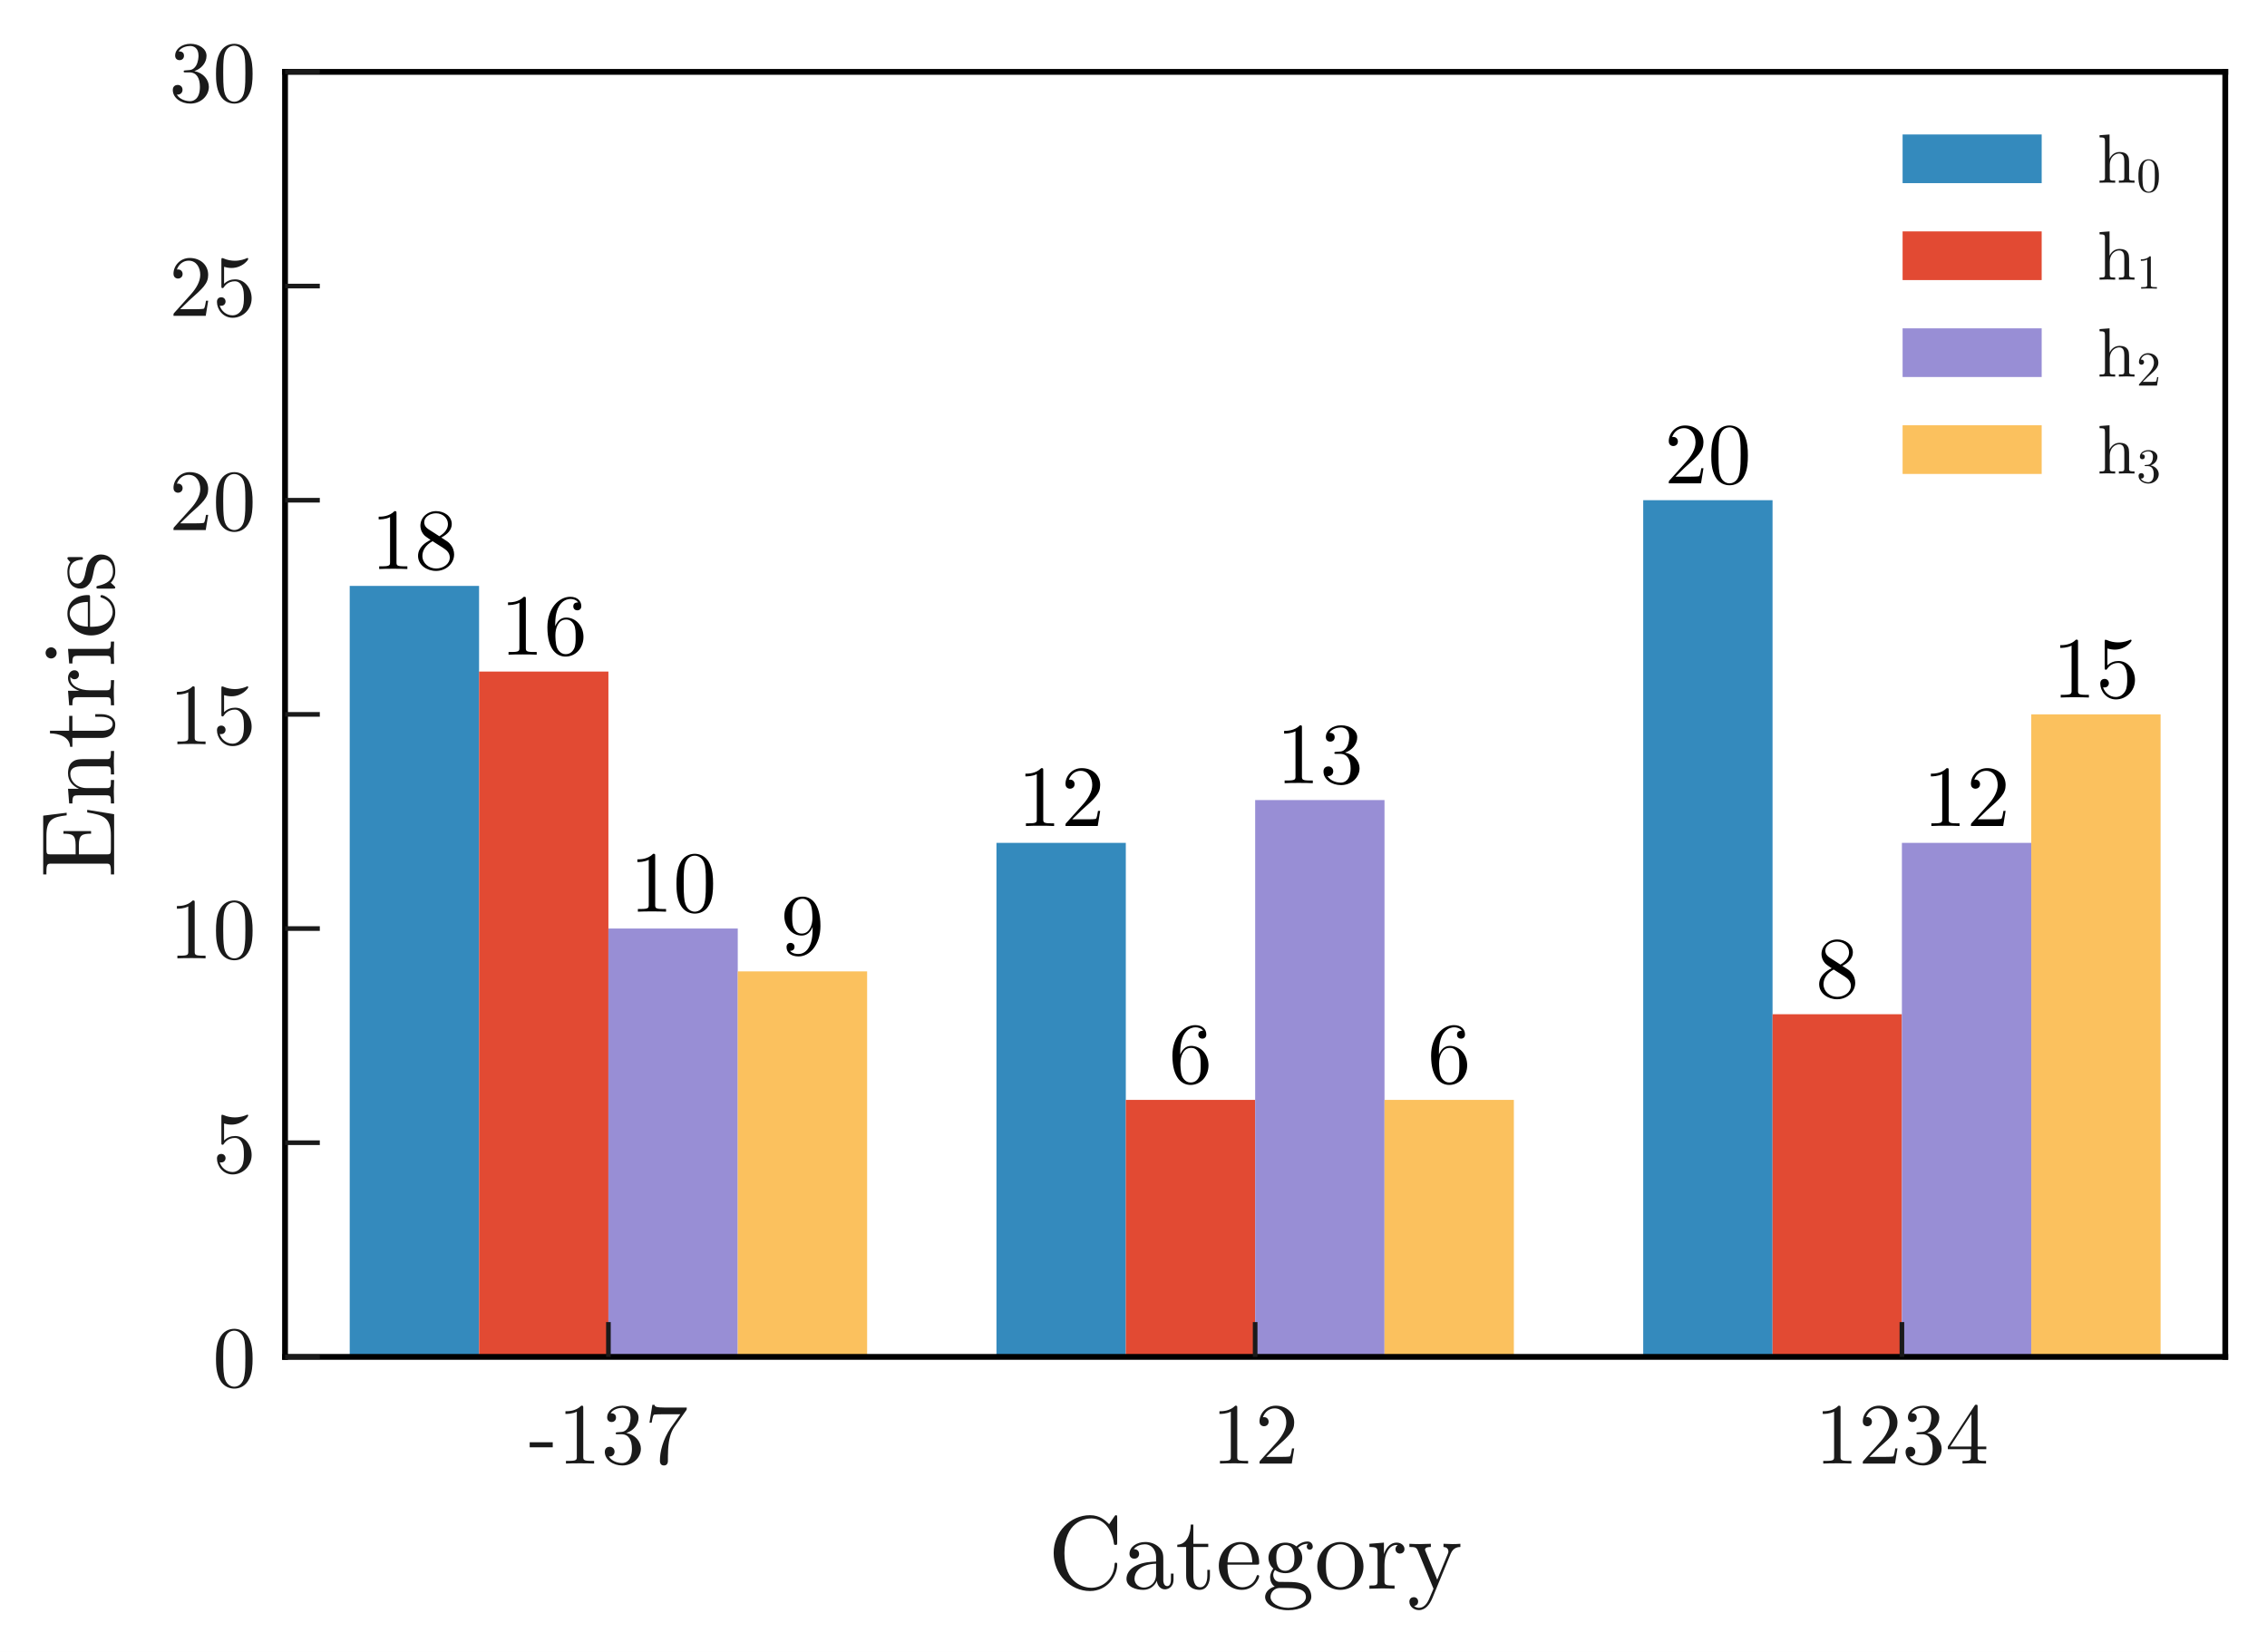
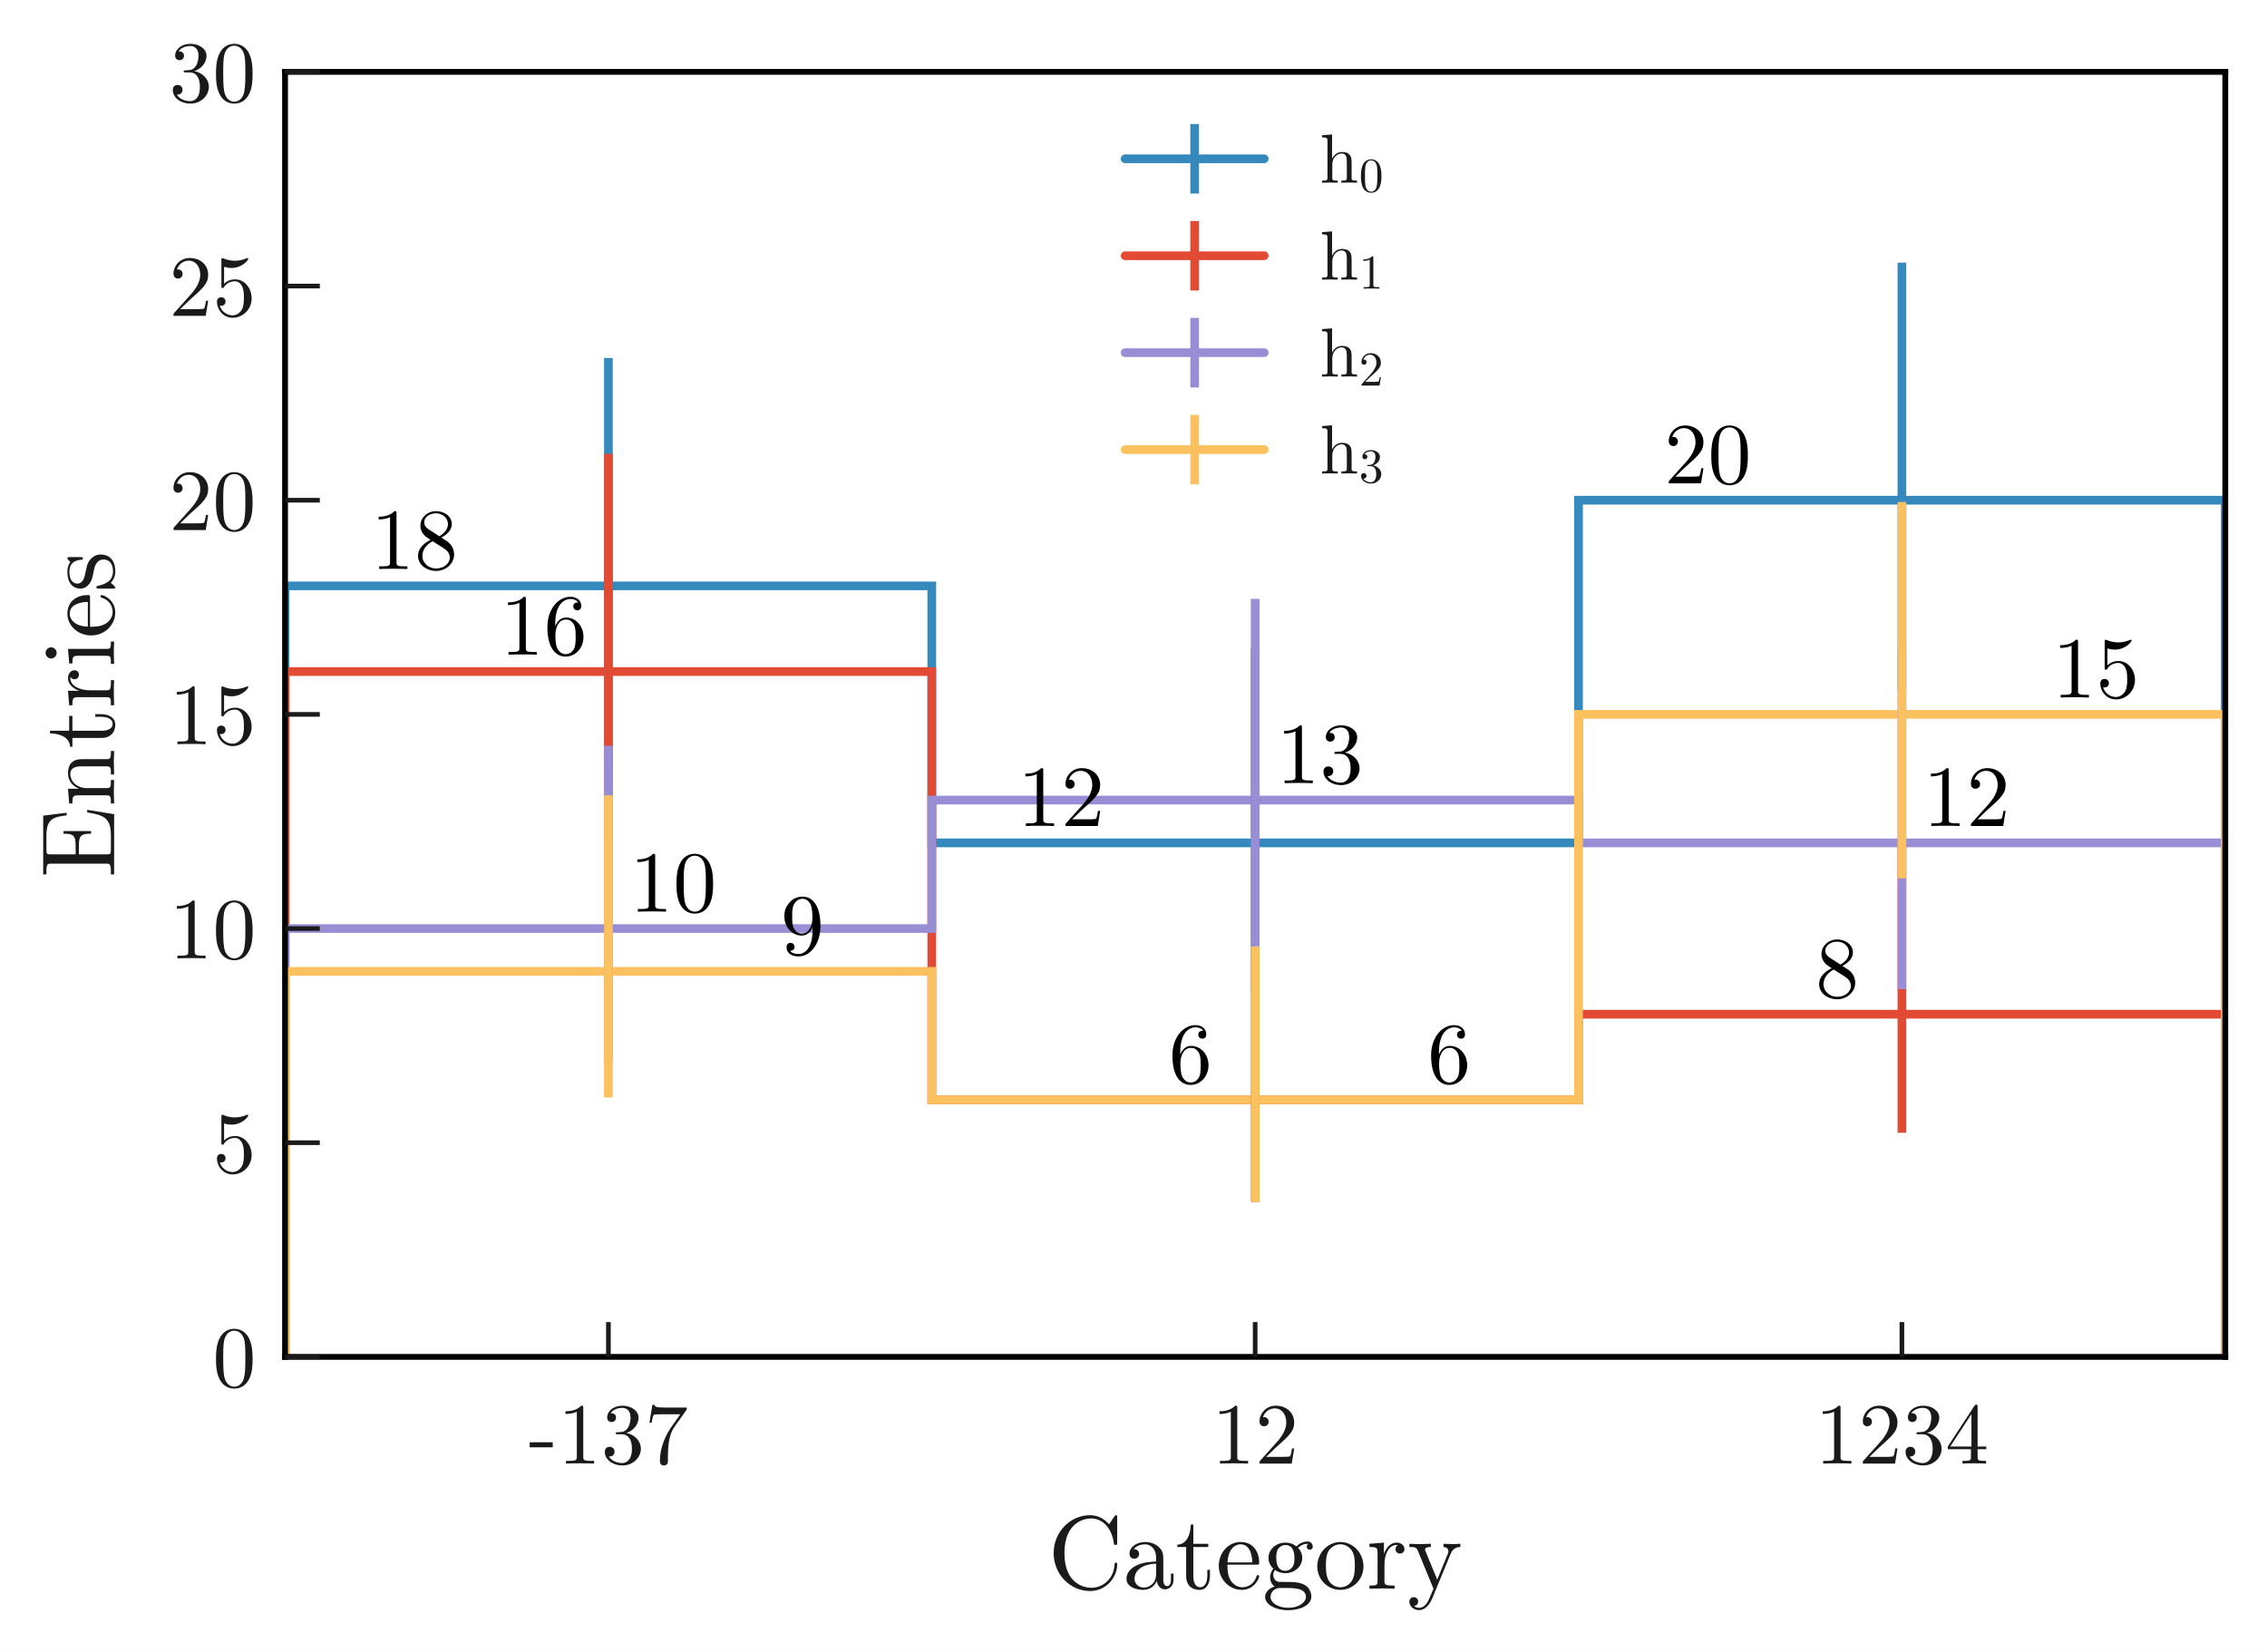
<svg xmlns="http://www.w3.org/2000/svg" xmlns:xlink="http://www.w3.org/1999/xlink" width="391.186pt" height="285.084pt" viewBox="0 0 391.186 285.084" version="1.1">
  <defs>
    <style type="text/css">*{stroke-linejoin: round; stroke-linecap: butt}</style>
  </defs>
  <g id="figure_1">
    <g id="patch_1">
      <path d="M 0 285.084  L 391.186 285.084  L 391.186 0  L 0 0  z " style="fill: #ffffff" />
    </g>
    <g id="axes_1">
      <g id="patch_2">
        <path d="M 49.186 234.165  L 383.986 234.165  L 383.986 12.405  L 49.186 12.405  z " style="fill: #ffffff" />
      </g>
      <g id="patch_3">
-         <path d="M 60.346 234.165  L 82.666 234.165  L 82.666 101.109  L 60.346 101.109  z " clip-path="url(#p1857f18e37)" style="fill: #348abd" />
+         <path d="M 49.186 234.165  L 49.186 101.109  L 160.786 101.109  L 160.786 145.461  L 272.386 145.461  L 272.386 86.325  L 383.986 86.325  L 383.986 234.165  " clip-path="url(#p1857f18e37)" style="fill: none; stroke: #348abd; stroke-width: 1.5; stroke-linejoin: miter" />
      </g>
      <g id="patch_4">
-         <path d="M 171.946 234.165  L 194.266 234.165  L 194.266 145.461  L 171.946 145.461  z " clip-path="url(#p1857f18e37)" style="fill: #348abd" />
+         <path d="M 49.186 234.165  L 49.186 115.893  L 160.786 115.893  L 160.786 189.813  L 272.386 189.813  L 272.386 175.029  L 383.986 175.029  L 383.986 234.165  " clip-path="url(#p1857f18e37)" style="fill: none; stroke: #e24a33; stroke-width: 1.5; stroke-linejoin: miter" />
      </g>
      <g id="patch_5">
-         <path d="M 283.546 234.165  L 305.866 234.165  L 305.866 86.325  L 283.546 86.325  z " clip-path="url(#p1857f18e37)" style="fill: #348abd" />
+         <path d="M 49.186 234.165  L 49.186 160.245  L 160.786 160.245  L 160.786 138.069  L 272.386 138.069  L 272.386 145.461  L 383.986 145.461  L 383.986 234.165  " clip-path="url(#p1857f18e37)" style="fill: none; stroke: #988ed5; stroke-width: 1.5; stroke-linejoin: miter" />
      </g>
      <g id="patch_6">
-         <path d="M 82.666 234.165  L 104.986 234.165  L 104.986 115.893  L 82.666 115.893  z " clip-path="url(#p1857f18e37)" style="fill: #e24a33" />
-       </g>
+         <path d="M 49.186 234.165  L 49.186 167.637  L 160.786 167.637  L 160.786 189.813  L 272.386 189.813  L 272.386 123.285  L 383.986 123.285  L 383.986 234.165  " clip-path="url(#p1857f18e37)" style="fill: none; stroke: #fbc15e; stroke-width: 1.5; stroke-linejoin: miter" />
+       </g>
+       <g id="LineCollection_1">
+         <path d="M 104.986 132.177  L 104.986 61.777  " clip-path="url(#p1857f18e37)" style="fill: none; stroke: #348abd; stroke-width: 1.5" />
+         <path d="M 216.586 170.707  L 216.586 111.755  " clip-path="url(#p1857f18e37)" style="fill: none; stroke: #348abd; stroke-width: 1.5" />
+         <path d="M 328.186 119.105  L 328.186 45.326  " clip-path="url(#p1857f18e37)" style="fill: none; stroke: #348abd; stroke-width: 1.5" />
+       </g>
+       <g id="LineCollection_2" />
+       <g id="LineCollection_3">
+         <path d="M 104.986 145.15  L 104.986 78.319  " clip-path="url(#p1857f18e37)" style="fill: none; stroke: #e24a33; stroke-width: 1.5" />
+         <path d="M 216.586 207.406  L 216.586 163.323  " clip-path="url(#p1857f18e37)" style="fill: none; stroke: #e24a33; stroke-width: 1.5" />
+         <path d="M 328.186 195.493  L 328.186 145.867  " clip-path="url(#p1857f18e37)" style="fill: none; stroke: #e24a33; stroke-width: 1.5" />
+       </g>
+       <g id="LineCollection_4" />
+       <g id="LineCollection_5">
+         <path d="M 104.986 183.225  L 104.986 128.704  " clip-path="url(#p1857f18e37)" style="fill: none; stroke: #988ed5; stroke-width: 1.5" />
+         <path d="M 216.586 164.375  L 216.586 103.345  " clip-path="url(#p1857f18e37)" style="fill: none; stroke: #988ed5; stroke-width: 1.5" />
+         <path d="M 328.186 170.707  L 328.186 111.755  " clip-path="url(#p1857f18e37)" style="fill: none; stroke: #988ed5; stroke-width: 1.5" />
+       </g>
+       <g id="LineCollection_6" />
+       <g id="LineCollection_7">
+         <path d="M 104.986 189.396  L 104.986 137.255  " clip-path="url(#p1857f18e37)" style="fill: none; stroke: #fbc15e; stroke-width: 1.5" />
+         <path d="M 216.586 207.406  L 216.586 163.323  " clip-path="url(#p1857f18e37)" style="fill: none; stroke: #fbc15e; stroke-width: 1.5" />
+         <path d="M 328.186 151.592  L 328.186 86.63  " clip-path="url(#p1857f18e37)" style="fill: none; stroke: #fbc15e; stroke-width: 1.5" />
+       </g>
+       <g id="LineCollection_8" />
+       <g id="line2d_1" />
+       <g id="line2d_2" />
+       <g id="line2d_3" />
+       <g id="line2d_4" />
+       <g id="line2d_5" />
+       <g id="line2d_6" />
+       <g id="line2d_7" />
+       <g id="line2d_8" />
      <g id="patch_7">
-         <path d="M 194.266 234.165  L 216.586 234.165  L 216.586 189.813  L 194.266 189.813  z " clip-path="url(#p1857f18e37)" style="fill: #e24a33" />
+         <path d="M 49.186 234.165  L 49.186 12.405  " style="fill: none; stroke: #000000; stroke-linejoin: miter; stroke-linecap: square" />
      </g>
      <g id="patch_8">
-         <path d="M 305.866 234.165  L 328.186 234.165  L 328.186 175.029  L 305.866 175.029  z " clip-path="url(#p1857f18e37)" style="fill: #e24a33" />
+         <path d="M 383.986 234.165  L 383.986 12.405  " style="fill: none; stroke: #000000; stroke-linejoin: miter; stroke-linecap: square" />
      </g>
      <g id="patch_9">
-         <path d="M 104.986 234.165  L 127.306 234.165  L 127.306 160.245  L 104.986 160.245  z " clip-path="url(#p1857f18e37)" style="fill: #988ed5" />
+         <path d="M 49.186 234.165  L 383.986 234.165  " style="fill: none; stroke: #000000; stroke-linejoin: miter; stroke-linecap: square" />
      </g>
      <g id="patch_10">
-         <path d="M 216.586 234.165  L 238.906 234.165  L 238.906 138.069  L 216.586 138.069  z " clip-path="url(#p1857f18e37)" style="fill: #988ed5" />
-       </g>
-       <g id="patch_11">
-         <path d="M 328.186 234.165  L 350.506 234.165  L 350.506 145.461  L 328.186 145.461  z " clip-path="url(#p1857f18e37)" style="fill: #988ed5" />
-       </g>
-       <g id="patch_12">
-         <path d="M 127.306 234.165  L 149.626 234.165  L 149.626 167.637  L 127.306 167.637  z " clip-path="url(#p1857f18e37)" style="fill: #fbc15e" />
-       </g>
-       <g id="patch_13">
-         <path d="M 238.906 234.165  L 261.226 234.165  L 261.226 189.813  L 238.906 189.813  z " clip-path="url(#p1857f18e37)" style="fill: #fbc15e" />
-       </g>
-       <g id="patch_14">
-         <path d="M 350.506 234.165  L 372.826 234.165  L 372.826 123.285  L 350.506 123.285  z " clip-path="url(#p1857f18e37)" style="fill: #fbc15e" />
-       </g>
-       <g id="patch_15">
-         <path d="M 49.186 234.165  L 49.186 12.405  " style="fill: none; stroke: #000000; stroke-linejoin: miter; stroke-linecap: square" />
-       </g>
-       <g id="patch_16">
-         <path d="M 383.986 234.165  L 383.986 12.405  " style="fill: none; stroke: #000000; stroke-linejoin: miter; stroke-linecap: square" />
-       </g>
-       <g id="patch_17">
-         <path d="M 49.186 234.165  L 383.986 234.165  " style="fill: none; stroke: #000000; stroke-linejoin: miter; stroke-linecap: square" />
-       </g>
-       <g id="patch_18">
        <path d="M 49.186 12.405  L 383.986 12.405  " style="fill: none; stroke: #000000; stroke-linejoin: miter; stroke-linecap: square" />
      </g>
      <g id="matplotlib.axis_1">
        <g id="xtick_1">
-           <g id="line2d_1">
+           <g id="line2d_9">
            <defs>
              <path id="m8dec1b3d1d" d="M 0 0  L 0 -6  " style="stroke: #1a1a1a; stroke-width: 0.8" />
            </defs>
            <g>
              <use xlink:href="#m8dec1b3d1d" x="104.986" y="234.165" style="fill: #1a1a1a; stroke: #1a1a1a; stroke-width: 0.8" />
            </g>
          </g>
          <g id="text_1">
            <g style="fill: #1a1a1a" transform="translate(91.23898 252.5764) scale(0.15 -0.15)">
              <defs>
                <path id="LatinModernMath-Regular-2d" d="M 1766 1197  L 1766 1568  L 70 1568  L 70 1197  L 1766 1197  z " transform="scale(0.015625)" />
                <path id="LatinModernMath-Regular-31" d="M 2682 0  L 2682 198  L 2477 198  C 1901 198 1882 269 1882 506  L 1882 4096  C 1882 4250 1882 4262 1734 4262  C 1338 3853 774 3853 570 3853  L 570 3654  C 698 3654 1075 3654 1408 3821  L 1408 506  C 1408 275 1389 198 813 198  L 608 198  L 608 0  C 832 19 1389 19 1645 19  C 1901 19 2458 19 2682 0  z " transform="scale(0.015625)" />
                <path id="LatinModernMath-Regular-33" d="M 2925 1094  C 2925 1619 2522 2118 1856 2253  C 2381 2426 2752 2874 2752 3379  C 2752 3904 2189 4262 1574 4262  C 928 4262 442 3878 442 3392  C 442 3181 582 3059 768 3059  C 966 3059 1094 3200 1094 3386  C 1094 3706 794 3706 698 3706  C 896 4019 1318 4102 1549 4102  C 1811 4102 2163 3962 2163 3386  C 2163 3309 2150 2938 1984 2656  C 1792 2349 1574 2330 1414 2323  C 1363 2317 1210 2304 1165 2304  C 1114 2298 1069 2291 1069 2227  C 1069 2157 1114 2157 1222 2157  L 1504 2157  C 2029 2157 2266 1722 2266 1094  C 2266 224 1824 38 1542 38  C 1267 38 787 147 563 525  C 787 493 986 634 986 877  C 986 1107 813 1235 627 1235  C 474 1235 269 1146 269 864  C 269 282 864 -141 1562 -141  C 2342 -141 2925 442 2925 1094  z " transform="scale(0.015625)" />
                <path id="LatinModernMath-Regular-37" d="M 3104 4122  L 1549 4122  C 768 4122 755 4205 730 4326  L 570 4326  L 358 3008  L 518 3008  C 538 3110 595 3514 678 3590  C 723 3629 1222 3629 1306 3629  L 2630 3629  L 1914 2618  C 1338 1754 1126 864 1126 211  C 1126 147 1126 -141 1421 -141  C 1715 -141 1715 147 1715 211  L 1715 538  C 1715 890 1734 1242 1786 1587  C 1811 1734 1901 2285 2182 2682  L 3046 3898  C 3104 3974 3104 3987 3104 4122  z " transform="scale(0.015625)" />
              </defs>
              <use xlink:href="#LatinModernMath-Regular-2d" />
              <use xlink:href="#LatinModernMath-Regular-31" x="33.3" />
              <use xlink:href="#LatinModernMath-Regular-33" x="83.3" />
              <use xlink:href="#LatinModernMath-Regular-37" x="133.3" />
            </g>
          </g>
        </g>
        <g id="xtick_2">
-           <g id="line2d_2">
+           <g id="line2d_10">
            <g>
              <use xlink:href="#m8dec1b3d1d" x="216.586" y="234.165" style="fill: #1a1a1a; stroke: #1a1a1a; stroke-width: 0.8" />
            </g>
          </g>
          <g id="text_2">
            <g style="fill: #1a1a1a" transform="translate(209.0863 252.5764) scale(0.15 -0.15)">
              <defs>
                <path id="LatinModernMath-Regular-32" d="M 2874 1114  L 2714 1114  C 2682 922 2637 640 2573 544  C 2528 493 2106 493 1965 493  L 813 493  L 1491 1152  C 2490 2035 2874 2381 2874 3021  C 2874 3750 2298 4262 1517 4262  C 794 4262 320 3674 320 3104  C 320 2746 640 2746 659 2746  C 768 2746 992 2822 992 3085  C 992 3251 877 3418 653 3418  C 602 3418 589 3418 570 3411  C 717 3827 1062 4064 1434 4064  C 2016 4064 2291 3546 2291 3021  C 2291 2509 1971 2003 1619 1606  L 390 237  C 320 166 320 154 320 0  L 2694 0  L 2874 1114  z " transform="scale(0.015625)" />
              </defs>
              <use xlink:href="#LatinModernMath-Regular-31" />
              <use xlink:href="#LatinModernMath-Regular-32" x="50" />
            </g>
          </g>
        </g>
        <g id="xtick_3">
-           <g id="line2d_3">
+           <g id="line2d_11">
            <g>
              <use xlink:href="#m8dec1b3d1d" x="328.186" y="234.165" style="fill: #1a1a1a; stroke: #1a1a1a; stroke-width: 0.8" />
            </g>
          </g>
          <g id="text_3">
            <g style="fill: #1a1a1a" transform="translate(313.1862 252.5764) scale(0.15 -0.15)">
              <defs>
                <path id="LatinModernMath-Regular-34" d="M 3014 1056  L 3014 1254  L 2374 1254  L 2374 4166  C 2374 4294 2374 4333 2272 4333  C 2214 4333 2195 4333 2144 4256  L 179 1254  L 179 1056  L 1882 1056  L 1882 499  C 1882 269 1869 198 1395 198  L 1261 198  L 1261 0  C 1523 19 1856 19 2125 19  C 2394 19 2733 19 2995 0  L 2995 198  L 2861 198  C 2387 198 2374 269 2374 499  L 2374 1056  L 3014 1056  z M 1920 1254  L 358 1254  L 1920 3642  L 1920 1254  z " transform="scale(0.015625)" />
              </defs>
              <use xlink:href="#LatinModernMath-Regular-31" />
              <use xlink:href="#LatinModernMath-Regular-32" x="50" />
              <use xlink:href="#LatinModernMath-Regular-33" x="100" />
              <use xlink:href="#LatinModernMath-Regular-34" x="150" />
            </g>
          </g>
        </g>
        <g id="text_4">
          <g style="fill: #1a1a1a" transform="translate(180.8098 274.1773) scale(0.18 -0.18)">
            <defs>
              <path id="LatinModernMath-Regular-43" d="M 4256 1491  C 4256 1555 4256 1600 4173 1600  C 4102 1600 4102 1562 4096 1498  C 4045 582 3360 58 2662 58  C 2272 58 1018 275 1018 2182  C 1018 4096 2266 4314 2656 4314  C 3354 4314 3923 3731 4051 2797  C 4064 2707 4064 2688 4154 2688  C 4256 2688 4256 2707 4256 2842  L 4256 4358  C 4256 4467 4256 4512 4186 4512  C 4160 4512 4134 4512 4083 4435  L 3763 3962  C 3526 4192 3200 4512 2586 4512  C 1389 4512 358 3494 358 2189  C 358 864 1395 -141 2586 -141  C 3629 -141 4256 749 4256 1491  z " transform="scale(0.015625)" />
              <path id="LatinModernMath-Regular-61" d="M 3091 570  L 3091 928  L 2931 928  L 2931 570  C 2931 198 2771 160 2701 160  C 2490 160 2464 448 2464 480  L 2464 1760  C 2464 2029 2464 2278 2234 2515  C 1984 2765 1664 2867 1357 2867  C 832 2867 390 2566 390 2144  C 390 1952 518 1843 685 1843  C 864 1843 979 1971 979 2138  C 979 2214 947 2426 653 2432  C 826 2656 1139 2726 1344 2726  C 1658 2726 2022 2477 2022 1907  L 2022 1670  C 1696 1651 1248 1632 845 1440  C 365 1222 205 890 205 608  C 205 90 826 -70 1229 -70  C 1651 -70 1946 186 2067 486  C 2093 230 2266 -38 2566 -38  C 2701 -38 3091 51 3091 570  z M 2022 896  C 2022 288 1562 70 1274 70  C 960 70 698 294 698 614  C 698 966 966 1498 2022 1536  L 2022 896  z " transform="scale(0.015625)" />
              <path id="LatinModernMath-Regular-74" d="M 2125 794  L 2125 1158  L 1965 1158  L 1965 806  C 1965 333 1773 90 1536 90  C 1107 90 1107 672 1107 781  L 1107 2560  L 2022 2560  L 2022 2758  L 1107 2758  L 1107 3936  L 947 3936  C 941 3411 749 2726 122 2701  L 122 2560  L 666 2560  L 666 794  C 666 6 1261 -70 1491 -70  C 1946 -70 2125 384 2125 794  z " transform="scale(0.015625)" />
              <path id="LatinModernMath-Regular-65" d="M 2656 762  C 2656 826 2605 838 2573 838  C 2515 838 2502 800 2490 749  C 2266 90 1690 90 1626 90  C 1306 90 1050 282 902 518  C 710 826 710 1248 710 1478  L 2496 1478  C 2637 1478 2656 1478 2656 1613  C 2656 2246 2310 2867 1510 2867  C 768 2867 179 2208 179 1408  C 179 550 851 -70 1587 -70  C 2368 -70 2656 640 2656 762  z M 2234 1613  L 717 1613  C 755 2566 1293 2726 1510 2726  C 2170 2726 2234 1862 2234 1613  z " transform="scale(0.015625)" />
              <path id="LatinModernMath-Regular-67" d="M 3104 2586  C 3104 2694 3027 2899 2778 2899  C 2650 2899 2368 2861 2099 2598  C 1830 2810 1562 2829 1421 2829  C 826 2829 384 2387 384 1894  C 384 1613 525 1370 685 1235  C 602 1139 486 928 486 704  C 486 506 570 262 768 134  C 384 26 179 -250 179 -506  C 179 -966 813 -1318 1594 -1318  C 2349 -1318 3014 -992 3014 -493  C 3014 -269 2925 58 2598 237  C 2259 416 1888 416 1498 416  C 1338 416 1062 416 1018 422  C 813 448 678 646 678 851  C 678 877 678 1024 787 1152  C 1037 973 1299 954 1421 954  C 2016 954 2458 1395 2458 1888  C 2458 2125 2355 2362 2195 2509  C 2426 2726 2656 2758 2771 2758  C 2771 2758 2816 2758 2835 2752  C 2765 2726 2733 2656 2733 2579  C 2733 2470 2816 2394 2918 2394  C 2982 2394 3104 2438 3104 2586  z M 1978 1894  C 1978 1722 1971 1517 1875 1357  C 1824 1280 1677 1101 1421 1101  C 864 1101 864 1741 864 1888  C 864 2061 870 2266 966 2426  C 1018 2502 1165 2682 1421 2682  C 1978 2682 1978 2042 1978 1894  z M 2682 -506  C 2682 -851 2227 -1171 1600 -1171  C 954 -1171 512 -845 512 -506  C 512 -211 755 26 1037 45  L 1414 45  C 1965 45 2682 45 2682 -506  z " transform="scale(0.015625)" />
              <path id="LatinModernMath-Regular-6f" d="M 3014 1370  C 3014 2189 2374 2867 1600 2867  C 800 2867 179 2170 179 1370  C 179 544 845 -70 1594 -70  C 2368 -70 3014 557 3014 1370  z M 2483 1421  C 2483 1190 2483 845 2342 563  C 2202 275 1920 90 1600 90  C 1325 90 1043 224 870 518  C 710 800 710 1190 710 1421  C 710 1670 710 2016 864 2298  C 1037 2592 1338 2726 1594 2726  C 1875 2726 2150 2586 2317 2310  C 2483 2035 2483 1664 2483 1421  z " transform="scale(0.015625)" />
              <path id="LatinModernMath-Regular-72" d="M 2330 2438  C 2330 2643 2131 2829 1856 2829  C 1389 2829 1158 2400 1069 2125  L 1069 2829  L 179 2758  L 179 2560  C 627 2560 678 2515 678 2202  L 678 486  C 678 198 608 198 179 198  L 179 0  L 909 19  C 1165 19 1466 19 1722 0  L 1722 198  L 1587 198  C 1114 198 1101 269 1101 499  L 1101 1485  C 1101 2118 1370 2688 1856 2688  C 1901 2688 1914 2688 1926 2682  C 1907 2675 1779 2598 1779 2432  C 1779 2253 1914 2157 2054 2157  C 2170 2157 2330 2234 2330 2438  z " transform="scale(0.015625)" />
              <path id="LatinModernMath-Regular-79" d="M 3251 2560  L 3251 2758  C 3104 2746 2918 2739 2771 2739  L 2214 2758  L 2214 2560  C 2413 2554 2515 2445 2515 2285  C 2515 2221 2509 2208 2477 2131  L 1830 557  L 1120 2278  C 1094 2342 1082 2368 1082 2394  C 1082 2560 1318 2560 1440 2560  L 1440 2758  L 742 2739  C 570 2739 314 2746 122 2758  L 122 2560  C 429 2560 550 2560 640 2336  L 1600 0  L 1440 -378  C 1299 -730 1120 -1171 710 -1171  C 678 -1171 531 -1171 410 -1056  C 608 -1030 659 -890 659 -787  C 659 -621 538 -518 390 -518  C 262 -518 122 -602 122 -794  C 122 -1082 390 -1312 710 -1312  C 1114 -1312 1376 -947 1530 -582  L 2656 2150  C 2822 2554 3149 2560 3251 2560  z " transform="scale(0.015625)" />
            </defs>
            <use xlink:href="#LatinModernMath-Regular-43" />
            <use xlink:href="#LatinModernMath-Regular-61" x="72.2" />
            <use xlink:href="#LatinModernMath-Regular-74" x="122.2" />
            <use xlink:href="#LatinModernMath-Regular-65" x="161.1" />
            <use xlink:href="#LatinModernMath-Regular-67" x="205.5" />
            <use xlink:href="#LatinModernMath-Regular-6f" x="255.5" />
            <use xlink:href="#LatinModernMath-Regular-72" x="305.5" />
            <use xlink:href="#LatinModernMath-Regular-79" x="344.7" />
          </g>
        </g>
      </g>
      <g id="matplotlib.axis_2">
        <g id="ytick_1">
-           <g id="line2d_4">
+           <g id="line2d_12">
            <defs>
              <path id="mc947610920" d="M 0 0  L 6 0  " style="stroke: #1a1a1a; stroke-width: 0.8" />
            </defs>
            <g>
              <use xlink:href="#mc947610920" x="49.186" y="234.165" style="fill: #1a1a1a; stroke: #1a1a1a; stroke-width: 0.8" />
            </g>
          </g>
          <g id="text_5">
            <g style="fill: #1a1a1a" transform="translate(36.68625 239.3709) scale(0.15 -0.15)">
              <defs>
                <path id="LatinModernMath-Regular-30" d="M 2944 2048  C 2944 2560 2912 3072 2688 3546  C 2394 4160 1869 4262 1600 4262  C 1216 4262 749 4096 486 3501  C 282 3059 250 2560 250 2048  C 250 1568 275 992 538 506  C 813 -13 1280 -141 1594 -141  C 1939 -141 2426 -6 2707 602  C 2912 1043 2944 1542 2944 2048  z M 2413 2125  C 2413 1645 2413 1210 2342 800  C 2246 192 1882 0 1594 0  C 1344 0 966 160 851 774  C 781 1158 781 1747 781 2125  C 781 2534 781 2957 832 3302  C 954 4064 1434 4122 1594 4122  C 1805 4122 2227 4006 2349 3373  C 2413 3014 2413 2528 2413 2125  z " transform="scale(0.015625)" />
              </defs>
              <use xlink:href="#LatinModernMath-Regular-30" transform="translate(0 0.40625)" />
            </g>
          </g>
        </g>
        <g id="ytick_2">
-           <g id="line2d_5">
+           <g id="line2d_13">
            <g>
              <use xlink:href="#mc947610920" x="49.186" y="197.205" style="fill: #1a1a1a; stroke: #1a1a1a; stroke-width: 0.8" />
            </g>
          </g>
          <g id="text_6">
            <g style="fill: #1a1a1a" transform="translate(36.68625 202.4109) scale(0.15 -0.15)">
              <defs>
                <path id="LatinModernMath-Regular-35" d="M 2874 1286  C 2874 2048 2349 2688 1658 2688  C 1350 2688 1075 2586 845 2362  L 845 3610  C 973 3571 1184 3526 1389 3526  C 2176 3526 2624 4109 2624 4192  C 2624 4230 2605 4262 2560 4262  C 2560 4262 2541 4262 2509 4243  C 2381 4186 2067 4058 1638 4058  C 1382 4058 1088 4102 787 4237  C 736 4256 710 4256 710 4256  C 646 4256 646 4205 646 4102  L 646 2208  C 646 2093 646 2042 736 2042  C 781 2042 794 2061 819 2099  C 890 2202 1126 2547 1645 2547  C 1978 2547 2138 2253 2189 2138  C 2291 1901 2304 1651 2304 1331  C 2304 1107 2304 723 2150 454  C 1997 205 1760 38 1466 38  C 998 38 634 378 525 755  C 544 749 563 742 634 742  C 845 742 954 902 954 1056  C 954 1210 845 1370 634 1370  C 544 1370 320 1325 320 1030  C 320 480 762 -141 1478 -141  C 2221 -141 2874 474 2874 1286  z " transform="scale(0.015625)" />
              </defs>
              <use xlink:href="#LatinModernMath-Regular-35" transform="translate(0 0.40625)" />
            </g>
          </g>
        </g>
        <g id="ytick_3">
-           <g id="line2d_6">
+           <g id="line2d_14">
            <g>
              <use xlink:href="#mc947610920" x="49.186" y="160.245" style="fill: #1a1a1a; stroke: #1a1a1a; stroke-width: 0.8" />
            </g>
          </g>
          <g id="text_7">
            <g style="fill: #1a1a1a" transform="translate(29.18625 165.4509) scale(0.15 -0.15)">
              <use xlink:href="#LatinModernMath-Regular-31" transform="translate(0 0.40625)" />
              <use xlink:href="#LatinModernMath-Regular-30" transform="translate(49.99999 0.40625)" />
            </g>
          </g>
        </g>
        <g id="ytick_4">
-           <g id="line2d_7">
+           <g id="line2d_15">
            <g>
              <use xlink:href="#mc947610920" x="49.186" y="123.285" style="fill: #1a1a1a; stroke: #1a1a1a; stroke-width: 0.8" />
            </g>
          </g>
          <g id="text_8">
            <g style="fill: #1a1a1a" transform="translate(29.18625 128.4909) scale(0.15 -0.15)">
              <use xlink:href="#LatinModernMath-Regular-31" transform="translate(0 0.40625)" />
              <use xlink:href="#LatinModernMath-Regular-35" transform="translate(49.99999 0.40625)" />
            </g>
          </g>
        </g>
        <g id="ytick_5">
-           <g id="line2d_8">
+           <g id="line2d_16">
            <g>
              <use xlink:href="#mc947610920" x="49.186" y="86.325" style="fill: #1a1a1a; stroke: #1a1a1a; stroke-width: 0.8" />
            </g>
          </g>
          <g id="text_9">
            <g style="fill: #1a1a1a" transform="translate(29.18625 91.53094) scale(0.15 -0.15)">
              <use xlink:href="#LatinModernMath-Regular-32" transform="translate(0 0.40625)" />
              <use xlink:href="#LatinModernMath-Regular-30" transform="translate(49.99999 0.40625)" />
            </g>
          </g>
        </g>
        <g id="ytick_6">
-           <g id="line2d_9">
+           <g id="line2d_17">
            <g>
              <use xlink:href="#mc947610920" x="49.186" y="49.365" style="fill: #1a1a1a; stroke: #1a1a1a; stroke-width: 0.8" />
            </g>
          </g>
          <g id="text_10">
            <g style="fill: #1a1a1a" transform="translate(29.18625 54.57094) scale(0.15 -0.15)">
              <use xlink:href="#LatinModernMath-Regular-32" transform="translate(0 0.40625)" />
              <use xlink:href="#LatinModernMath-Regular-35" transform="translate(49.99999 0.40625)" />
            </g>
          </g>
        </g>
        <g id="ytick_7">
-           <g id="line2d_10">
+           <g id="line2d_18">
            <g>
              <use xlink:href="#mc947610920" x="49.186" y="12.405" style="fill: #1a1a1a; stroke: #1a1a1a; stroke-width: 0.8" />
            </g>
          </g>
          <g id="text_11">
            <g style="fill: #1a1a1a" transform="translate(29.18625 17.61094) scale(0.15 -0.15)">
              <use xlink:href="#LatinModernMath-Regular-33" transform="translate(0 0.40625)" />
              <use xlink:href="#LatinModernMath-Regular-30" transform="translate(49.99999 0.40625)" />
            </g>
          </g>
        </g>
        <g id="text_12">
          <g style="fill: #1a1a1a" transform="translate(19.69312 151.492) rotate(-90) scale(0.18 -0.18)">
            <defs>
              <path id="LatinModernMath-Regular-45" d="M 4173 1651  L 4013 1651  C 3853 666 3706 198 2605 198  L 1754 198  C 1453 198 1440 243 1440 454  L 1440 2163  L 2016 2163  C 2637 2163 2707 1958 2707 1414  L 2867 1414  L 2867 3110  L 2707 3110  C 2707 2560 2637 2362 2016 2362  L 1440 2362  L 1440 3898  C 1440 4109 1453 4154 1754 4154  L 2579 4154  C 3558 4154 3731 3802 3834 2912  L 3994 2912  L 3814 4352  L 211 4352  L 211 4154  L 365 4154  C 858 4154 870 4083 870 3853  L 870 499  C 870 269 858 198 365 198  L 211 198  L 211 0  L 3904 0  L 4173 1651  z " transform="scale(0.015625)" />
              <path id="LatinModernMath-Regular-6e" d="M 3424 0  L 3424 198  C 3091 198 2931 198 2925 390  L 2925 1613  C 2925 2163 2925 2362 2726 2592  C 2637 2701 2426 2829 2054 2829  C 1587 2829 1286 2554 1107 2157  L 1107 2829  L 205 2758  L 205 2560  C 653 2560 704 2515 704 2202  L 704 486  C 704 198 634 198 205 198  L 205 0  L 928 19  L 1645 0  L 1645 198  C 1216 198 1146 198 1146 486  L 1146 1664  C 1146 2330 1600 2688 2010 2688  C 2413 2688 2483 2342 2483 1978  L 2483 486  C 2483 198 2413 198 1984 198  L 1984 0  L 2707 19  L 3424 0  z " transform="scale(0.015625)" />
              <path id="LatinModernMath-Regular-69" d="M 1581 0  L 1581 198  C 1158 198 1133 230 1133 480  L 1133 2829  L 237 2758  L 237 2560  C 653 2560 710 2522 710 2208  L 710 486  C 710 198 640 198 211 198  L 211 0  L 915 19  C 1139 19 1363 6 1581 0  z M 1229 3866  C 1229 4038 1082 4205 890 4205  C 672 4205 544 4026 544 3866  C 544 3693 691 3526 883 3526  C 1101 3526 1229 3706 1229 3866  z " transform="scale(0.015625)" />
              <path id="LatinModernMath-Regular-73" d="M 2304 819  C 2304 1158 2112 1350 2035 1427  C 1824 1632 1574 1683 1306 1734  C 947 1805 518 1888 518 2259  C 518 2483 685 2746 1235 2746  C 1939 2746 1971 2170 1984 1971  C 1990 1914 2061 1914 2061 1914  C 2144 1914 2144 1946 2144 2067  L 2144 2714  C 2144 2822 2144 2867 2074 2867  C 2042 2867 2029 2867 1946 2790  C 1926 2765 1862 2707 1837 2688  C 1594 2867 1331 2867 1235 2867  C 454 2867 211 2438 211 2080  C 211 1856 314 1677 486 1536  C 691 1370 870 1331 1331 1242  C 1472 1216 1997 1114 1997 653  C 1997 326 1773 70 1274 70  C 736 70 506 435 384 979  C 365 1062 358 1088 294 1088  C 211 1088 211 1043 211 928  L 211 83  C 211 -26 211 -70 282 -70  C 314 -70 320 -64 442 58  C 454 70 454 83 570 205  C 851 -64 1139 -70 1274 -70  C 2010 -70 2304 358 2304 819  z " transform="scale(0.015625)" />
            </defs>
            <use xlink:href="#LatinModernMath-Regular-45" />
            <use xlink:href="#LatinModernMath-Regular-6e" x="68.1" />
            <use xlink:href="#LatinModernMath-Regular-74" x="123.7" />
            <use xlink:href="#LatinModernMath-Regular-72" x="162.6" />
            <use xlink:href="#LatinModernMath-Regular-69" x="201.8" />
            <use xlink:href="#LatinModernMath-Regular-65" x="229.6" />
            <use xlink:href="#LatinModernMath-Regular-73" x="274" />
          </g>
        </g>
      </g>
      <g id="text_13">
        <g transform="translate(64.00625 98.19853) scale(0.15 -0.15)">
          <defs>
            <path id="LatinModernMath-Regular-38" d="M 2925 1075  C 2925 1306 2854 1594 2611 1862  C 2490 1997 2387 2061 1978 2317  C 2438 2554 2752 2886 2752 3309  C 2752 3898 2182 4262 1600 4262  C 960 4262 442 3789 442 3194  C 442 3078 454 2790 723 2490  C 794 2413 1030 2253 1190 2144  C 819 1958 269 1600 269 966  C 269 288 922 -141 1594 -141  C 2317 -141 2925 390 2925 1075  z M 2470 3309  C 2470 2944 2221 2637 1837 2413  L 1043 2925  C 749 3117 723 3334 723 3443  C 723 3834 1139 4102 1594 4102  C 2061 4102 2470 3770 2470 3309  z M 2605 845  C 2605 371 2125 38 1600 38  C 1050 38 589 435 589 966  C 589 1338 794 1747 1338 2048  L 2125 1549  C 2304 1427 2605 1235 2605 845  z " transform="scale(0.015625)" />
          </defs>
          <use xlink:href="#LatinModernMath-Regular-31" />
          <use xlink:href="#LatinModernMath-Regular-38" x="50" />
        </g>
      </g>
      <g id="text_14">
        <g transform="translate(175.6062 142.5505) scale(0.15 -0.15)">
          <use xlink:href="#LatinModernMath-Regular-31" />
          <use xlink:href="#LatinModernMath-Regular-32" x="50" />
        </g>
      </g>
      <g id="text_15">
        <g transform="translate(287.2063 83.41453) scale(0.15 -0.15)">
          <use xlink:href="#LatinModernMath-Regular-32" />
          <use xlink:href="#LatinModernMath-Regular-30" x="50" />
        </g>
      </g>
      <g id="text_16">
        <g transform="translate(86.32625 112.9825) scale(0.15 -0.15)">
          <defs>
            <path id="LatinModernMath-Regular-36" d="M 2925 1306  C 2925 2118 2355 2733 1645 2733  C 1210 2733 973 2406 845 2099  L 845 2253  C 845 3872 1638 4102 1965 4102  C 2118 4102 2387 4064 2528 3846  C 2432 3846 2176 3846 2176 3558  C 2176 3360 2330 3264 2470 3264  C 2573 3264 2765 3322 2765 3571  C 2765 3955 2483 4262 1952 4262  C 1133 4262 269 3437 269 2022  C 269 314 1011 -141 1606 -141  C 2317 -141 2925 461 2925 1306  z M 2349 1312  C 2349 1005 2349 685 2240 454  C 2048 70 1754 38 1606 38  C 1203 38 1011 422 973 518  C 858 819 858 1331 858 1446  C 858 1946 1062 2586 1638 2586  C 1741 2586 2035 2586 2234 2189  C 2349 1952 2349 1626 2349 1312  z " transform="scale(0.015625)" />
          </defs>
          <use xlink:href="#LatinModernMath-Regular-31" />
          <use xlink:href="#LatinModernMath-Regular-36" x="50" />
        </g>
      </g>
      <g id="text_17">
        <g transform="translate(201.6763 186.9025) scale(0.15 -0.15)">
          <use xlink:href="#LatinModernMath-Regular-36" />
        </g>
      </g>
      <g id="text_18">
        <g transform="translate(313.2763 172.1185) scale(0.15 -0.15)">
          <use xlink:href="#LatinModernMath-Regular-38" />
        </g>
      </g>
      <g id="text_19">
        <g transform="translate(108.6462 157.3345) scale(0.15 -0.15)">
          <use xlink:href="#LatinModernMath-Regular-31" />
          <use xlink:href="#LatinModernMath-Regular-30" x="50" />
        </g>
      </g>
      <g id="text_20">
        <g transform="translate(220.2463 135.1585) scale(0.15 -0.15)">
          <use xlink:href="#LatinModernMath-Regular-31" />
          <use xlink:href="#LatinModernMath-Regular-33" x="50" />
        </g>
      </g>
      <g id="text_21">
        <g transform="translate(331.8462 142.5505) scale(0.15 -0.15)">
          <use xlink:href="#LatinModernMath-Regular-31" />
          <use xlink:href="#LatinModernMath-Regular-32" x="50" />
        </g>
      </g>
      <g id="text_22">
        <g transform="translate(134.7163 164.7265) scale(0.15 -0.15)">
          <defs>
            <path id="LatinModernMath-Regular-39" d="M 2925 2106  C 2925 3827 2189 4262 1619 4262  C 1267 4262 954 4147 678 3859  C 416 3571 269 3302 269 2822  C 269 2022 832 1395 1549 1395  C 1939 1395 2202 1664 2349 2035  L 2349 1830  C 2349 333 1683 38 1312 38  C 1203 38 858 51 685 269  C 966 269 1018 454 1018 563  C 1018 762 864 858 723 858  C 621 858 429 800 429 550  C 429 122 774 -141 1318 -141  C 2144 -141 2925 730 2925 2106  z M 2336 2694  C 2336 2163 2118 1542 1555 1542  C 1453 1542 1158 1542 960 1946  C 845 2182 845 2502 845 2816  C 845 3162 845 3462 979 3699  C 1152 4019 1395 4102 1619 4102  C 1914 4102 2125 3885 2234 3597  C 2310 3392 2336 2989 2336 2694  z " transform="scale(0.015625)" />
          </defs>
          <use xlink:href="#LatinModernMath-Regular-39" />
        </g>
      </g>
      <g id="text_23">
        <g transform="translate(246.3162 186.9025) scale(0.15 -0.15)">
          <use xlink:href="#LatinModernMath-Regular-36" />
        </g>
      </g>
      <g id="text_24">
        <g transform="translate(354.1662 120.3745) scale(0.15 -0.15)">
          <use xlink:href="#LatinModernMath-Regular-31" />
          <use xlink:href="#LatinModernMath-Regular-35" x="50" />
        </g>
      </g>
      <g id="legend_1">
-         <g id="patch_19">
-           <path d="M 328.306 31.605  L 352.306 31.605  L 352.306 23.205  L 328.306 23.205  z " style="fill: #348abd" />
-         </g>
+         <g id="LineCollection_9">
+           <path d="M 206.146 33.405  L 206.146 21.405  " style="fill: none; stroke: #348abd; stroke-width: 1.5" />
+         </g>
+         <g id="line2d_19">
+           <path d="M 194.146 27.405  L 218.146 27.405  " style="fill: none; stroke: #348abd; stroke-width: 1.5; stroke-linecap: round" />
+         </g>
+         <g id="line2d_20" />
        <g id="text_25">
-           <g style="fill: #1a1a1a" transform="translate(361.9062 31.60547) scale(0.12 -0.12)">
+           <g style="fill: #1a1a1a" transform="translate(227.7463 31.60547) scale(0.12 -0.12)">
            <defs>
              <path id="LatinModernMath-Regular-68" d="M 3424 0  L 3424 198  C 3091 198 2931 198 2925 390  L 2925 1613  C 2925 2163 2925 2362 2726 2592  C 2637 2701 2426 2829 2054 2829  C 1517 2829 1235 2445 1133 2214  L 1126 2214  L 1126 4442  L 205 4371  L 205 4173  C 653 4173 704 4128 704 3814  L 704 486  C 704 198 634 198 205 198  L 205 0  L 928 19  L 1645 0  L 1645 198  C 1216 198 1146 198 1146 486  L 1146 1664  C 1146 2330 1600 2688 2010 2688  C 2413 2688 2483 2342 2483 1978  L 2483 486  C 2483 198 2413 198 1984 198  L 1984 0  L 2707 19  L 3424 0  z " transform="scale(0.015625)" />
            </defs>
            <use xlink:href="#LatinModernMath-Regular-68" transform="translate(0 0.59375)" />
            <use xlink:href="#LatinModernMath-Regular-30" transform="translate(56.35413 -12.33437) scale(0.7)" />
          </g>
        </g>
-         <g id="patch_20">
-           <path d="M 328.306 48.334  L 352.306 48.334  L 352.306 39.934  L 328.306 39.934  z " style="fill: #e24a33" />
-         </g>
+         <g id="LineCollection_10">
+           <path d="M 206.146 50.134  L 206.146 38.134  " style="fill: none; stroke: #e24a33; stroke-width: 1.5" />
+         </g>
+         <g id="line2d_21">
+           <path d="M 194.146 44.134  L 218.146 44.134  " style="fill: none; stroke: #e24a33; stroke-width: 1.5; stroke-linecap: round" />
+         </g>
+         <g id="line2d_22" />
        <g id="text_26">
-           <g style="fill: #1a1a1a" transform="translate(361.9062 48.33422) scale(0.12 -0.12)">
+           <g style="fill: #1a1a1a" transform="translate(227.7463 48.33422) scale(0.12 -0.12)">
            <use xlink:href="#LatinModernMath-Regular-68" transform="translate(0 0.59375)" />
            <use xlink:href="#LatinModernMath-Regular-31" transform="translate(56.35413 -12.33437) scale(0.7)" />
          </g>
        </g>
-         <g id="patch_21">
-           <path d="M 328.306 65.063  L 352.306 65.063  L 352.306 56.663  L 328.306 56.663  z " style="fill: #988ed5" />
-         </g>
+         <g id="LineCollection_11">
+           <path d="M 206.146 66.863  L 206.146 54.863  " style="fill: none; stroke: #988ed5; stroke-width: 1.5" />
+         </g>
+         <g id="line2d_23">
+           <path d="M 194.146 60.863  L 218.146 60.863  " style="fill: none; stroke: #988ed5; stroke-width: 1.5; stroke-linecap: round" />
+         </g>
+         <g id="line2d_24" />
        <g id="text_27">
-           <g style="fill: #1a1a1a" transform="translate(361.9062 65.06297) scale(0.12 -0.12)">
+           <g style="fill: #1a1a1a" transform="translate(227.7463 65.06297) scale(0.12 -0.12)">
            <use xlink:href="#LatinModernMath-Regular-68" transform="translate(0 0.59375)" />
            <use xlink:href="#LatinModernMath-Regular-32" transform="translate(56.35413 -12.33437) scale(0.7)" />
          </g>
        </g>
-         <g id="patch_22">
-           <path d="M 328.306 81.792  L 352.306 81.792  L 352.306 73.392  L 328.306 73.392  z " style="fill: #fbc15e" />
-         </g>
+         <g id="LineCollection_12">
+           <path d="M 206.146 83.592  L 206.146 71.592  " style="fill: none; stroke: #fbc15e; stroke-width: 1.5" />
+         </g>
+         <g id="line2d_25">
+           <path d="M 194.146 77.592  L 218.146 77.592  " style="fill: none; stroke: #fbc15e; stroke-width: 1.5; stroke-linecap: round" />
+         </g>
+         <g id="line2d_26" />
        <g id="text_28">
-           <g style="fill: #1a1a1a" transform="translate(361.9062 81.79172) scale(0.12 -0.12)">
+           <g style="fill: #1a1a1a" transform="translate(227.7463 81.79172) scale(0.12 -0.12)">
            <use xlink:href="#LatinModernMath-Regular-68" transform="translate(0 0.59375)" />
            <use xlink:href="#LatinModernMath-Regular-33" transform="translate(56.35413 -12.33437) scale(0.7)" />
          </g>
        </g>
      </g>
    </g>
  </g>
  <defs>
    <clipPath id="p1857f18e37">
      <rect x="49.186" y="12.405" width="334.8" height="221.76" />
    </clipPath>
  </defs>
</svg>
